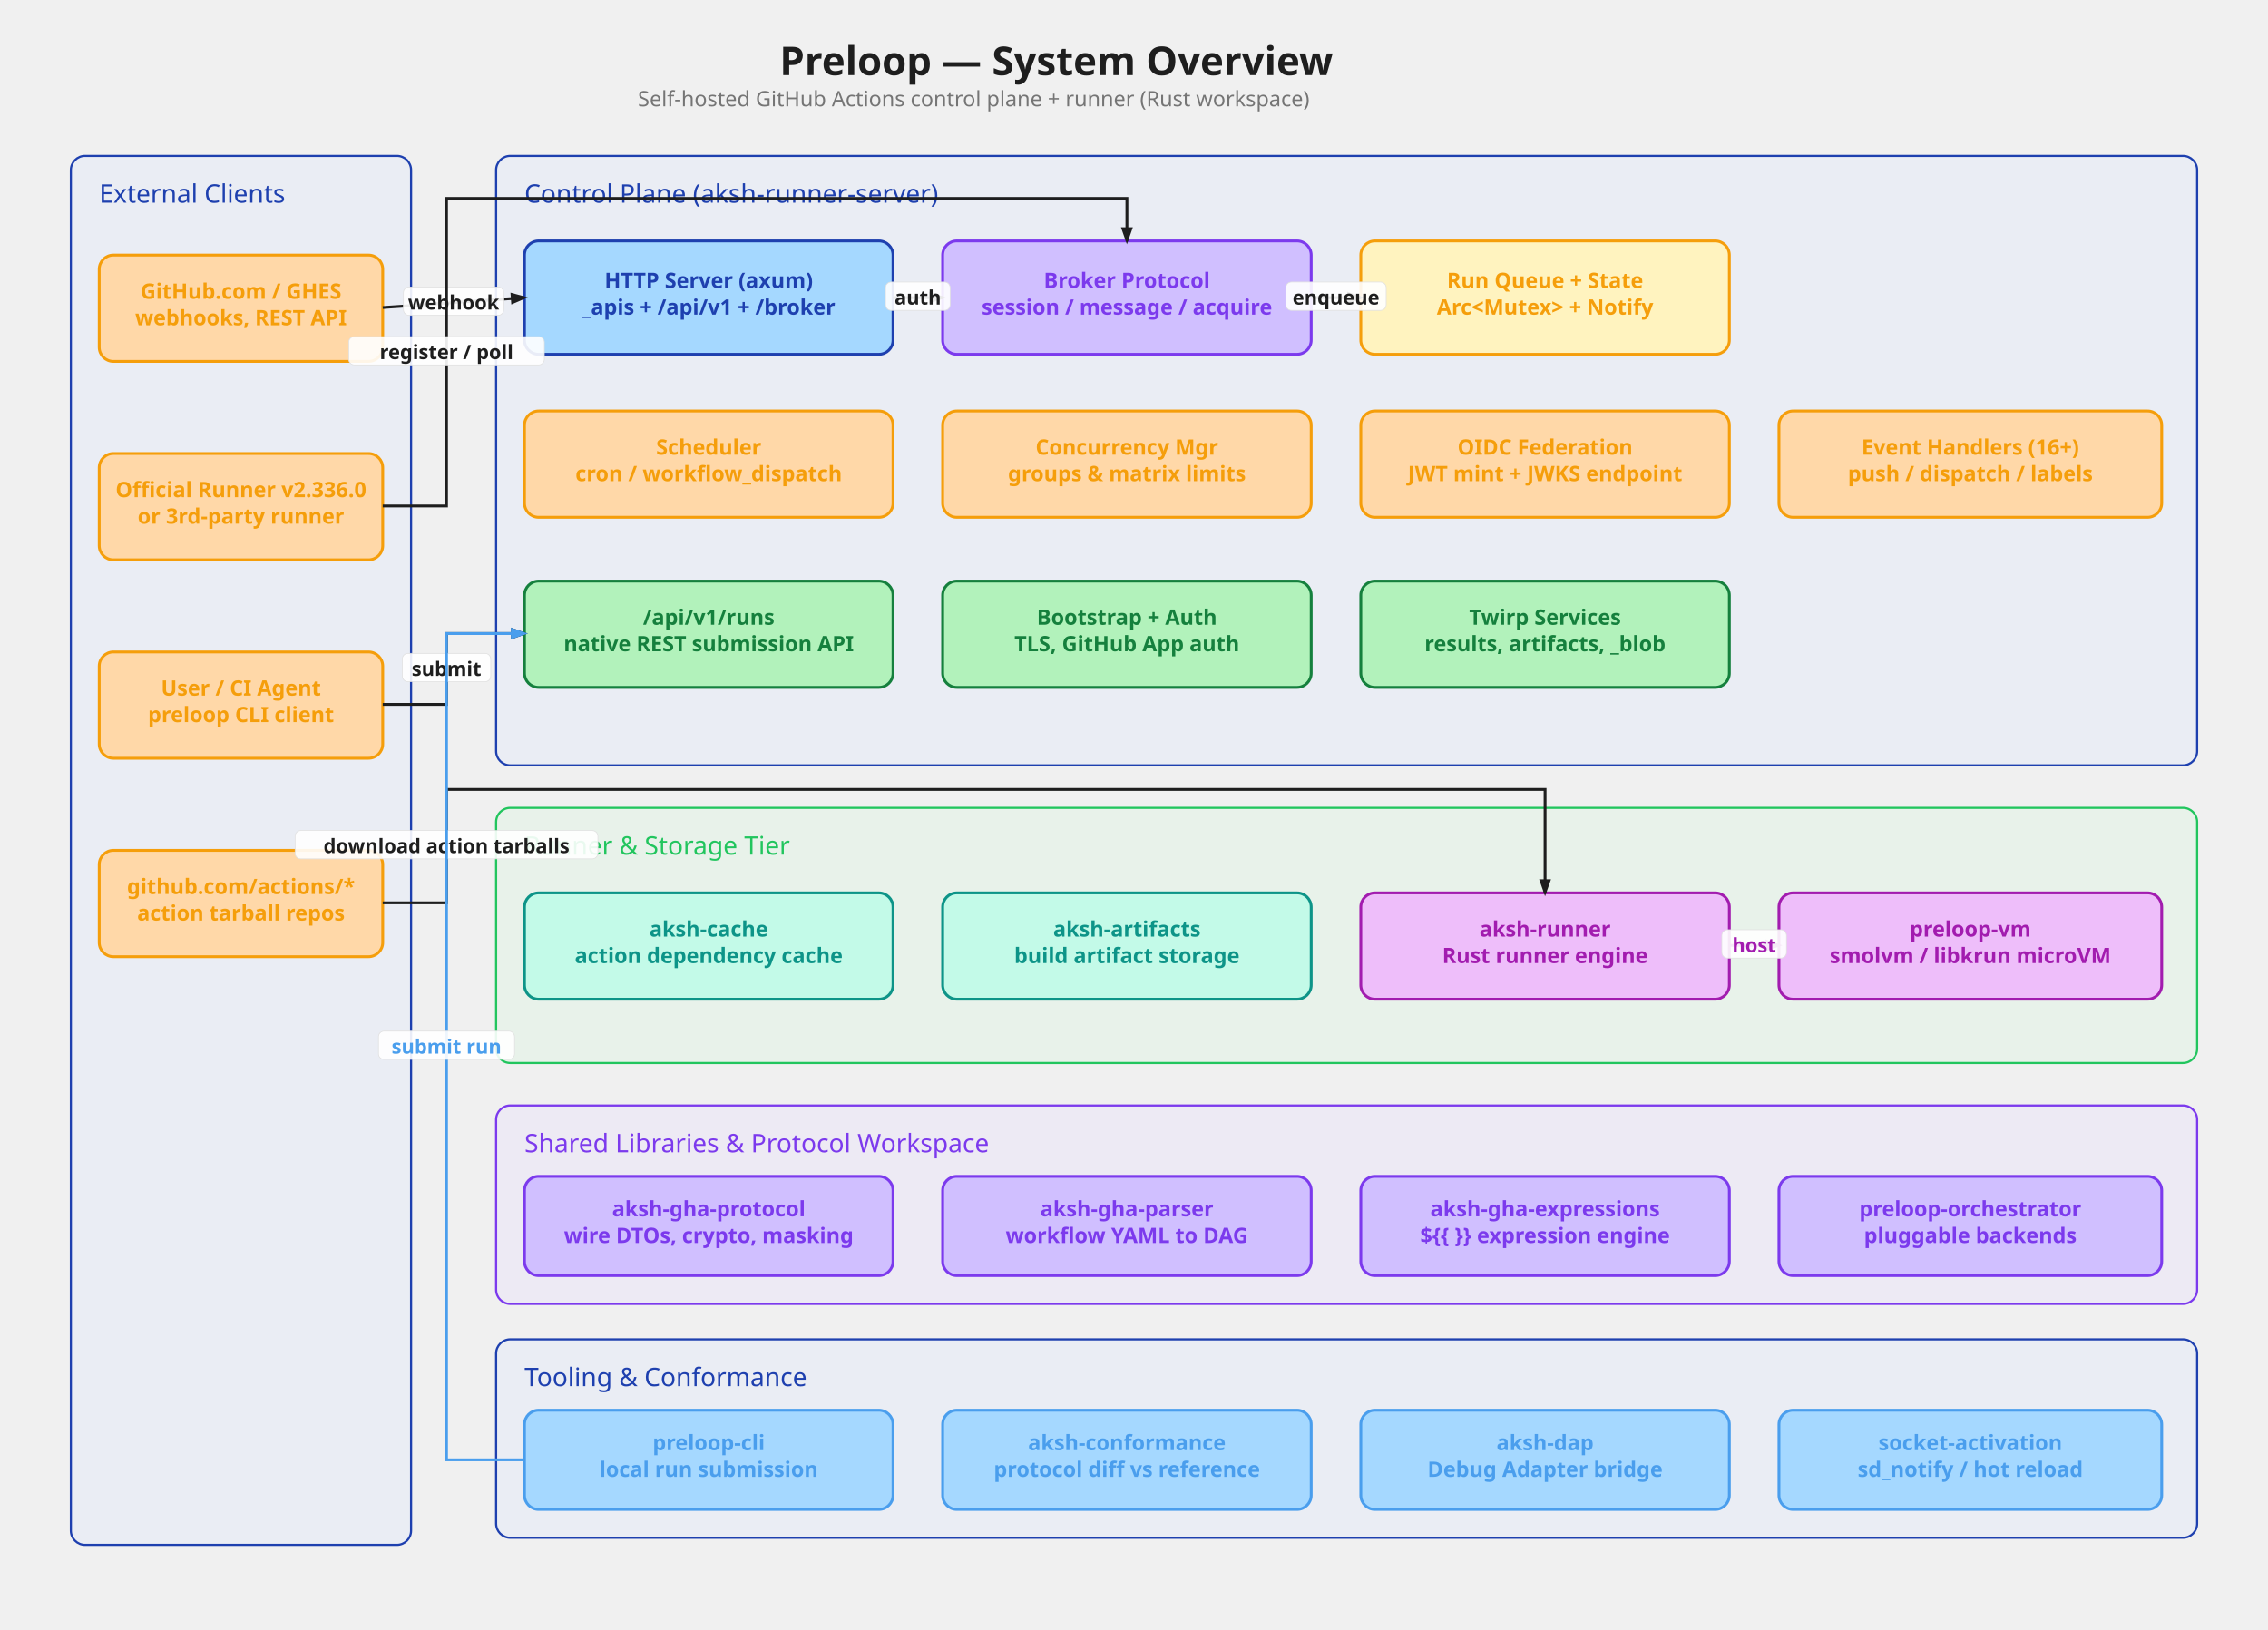
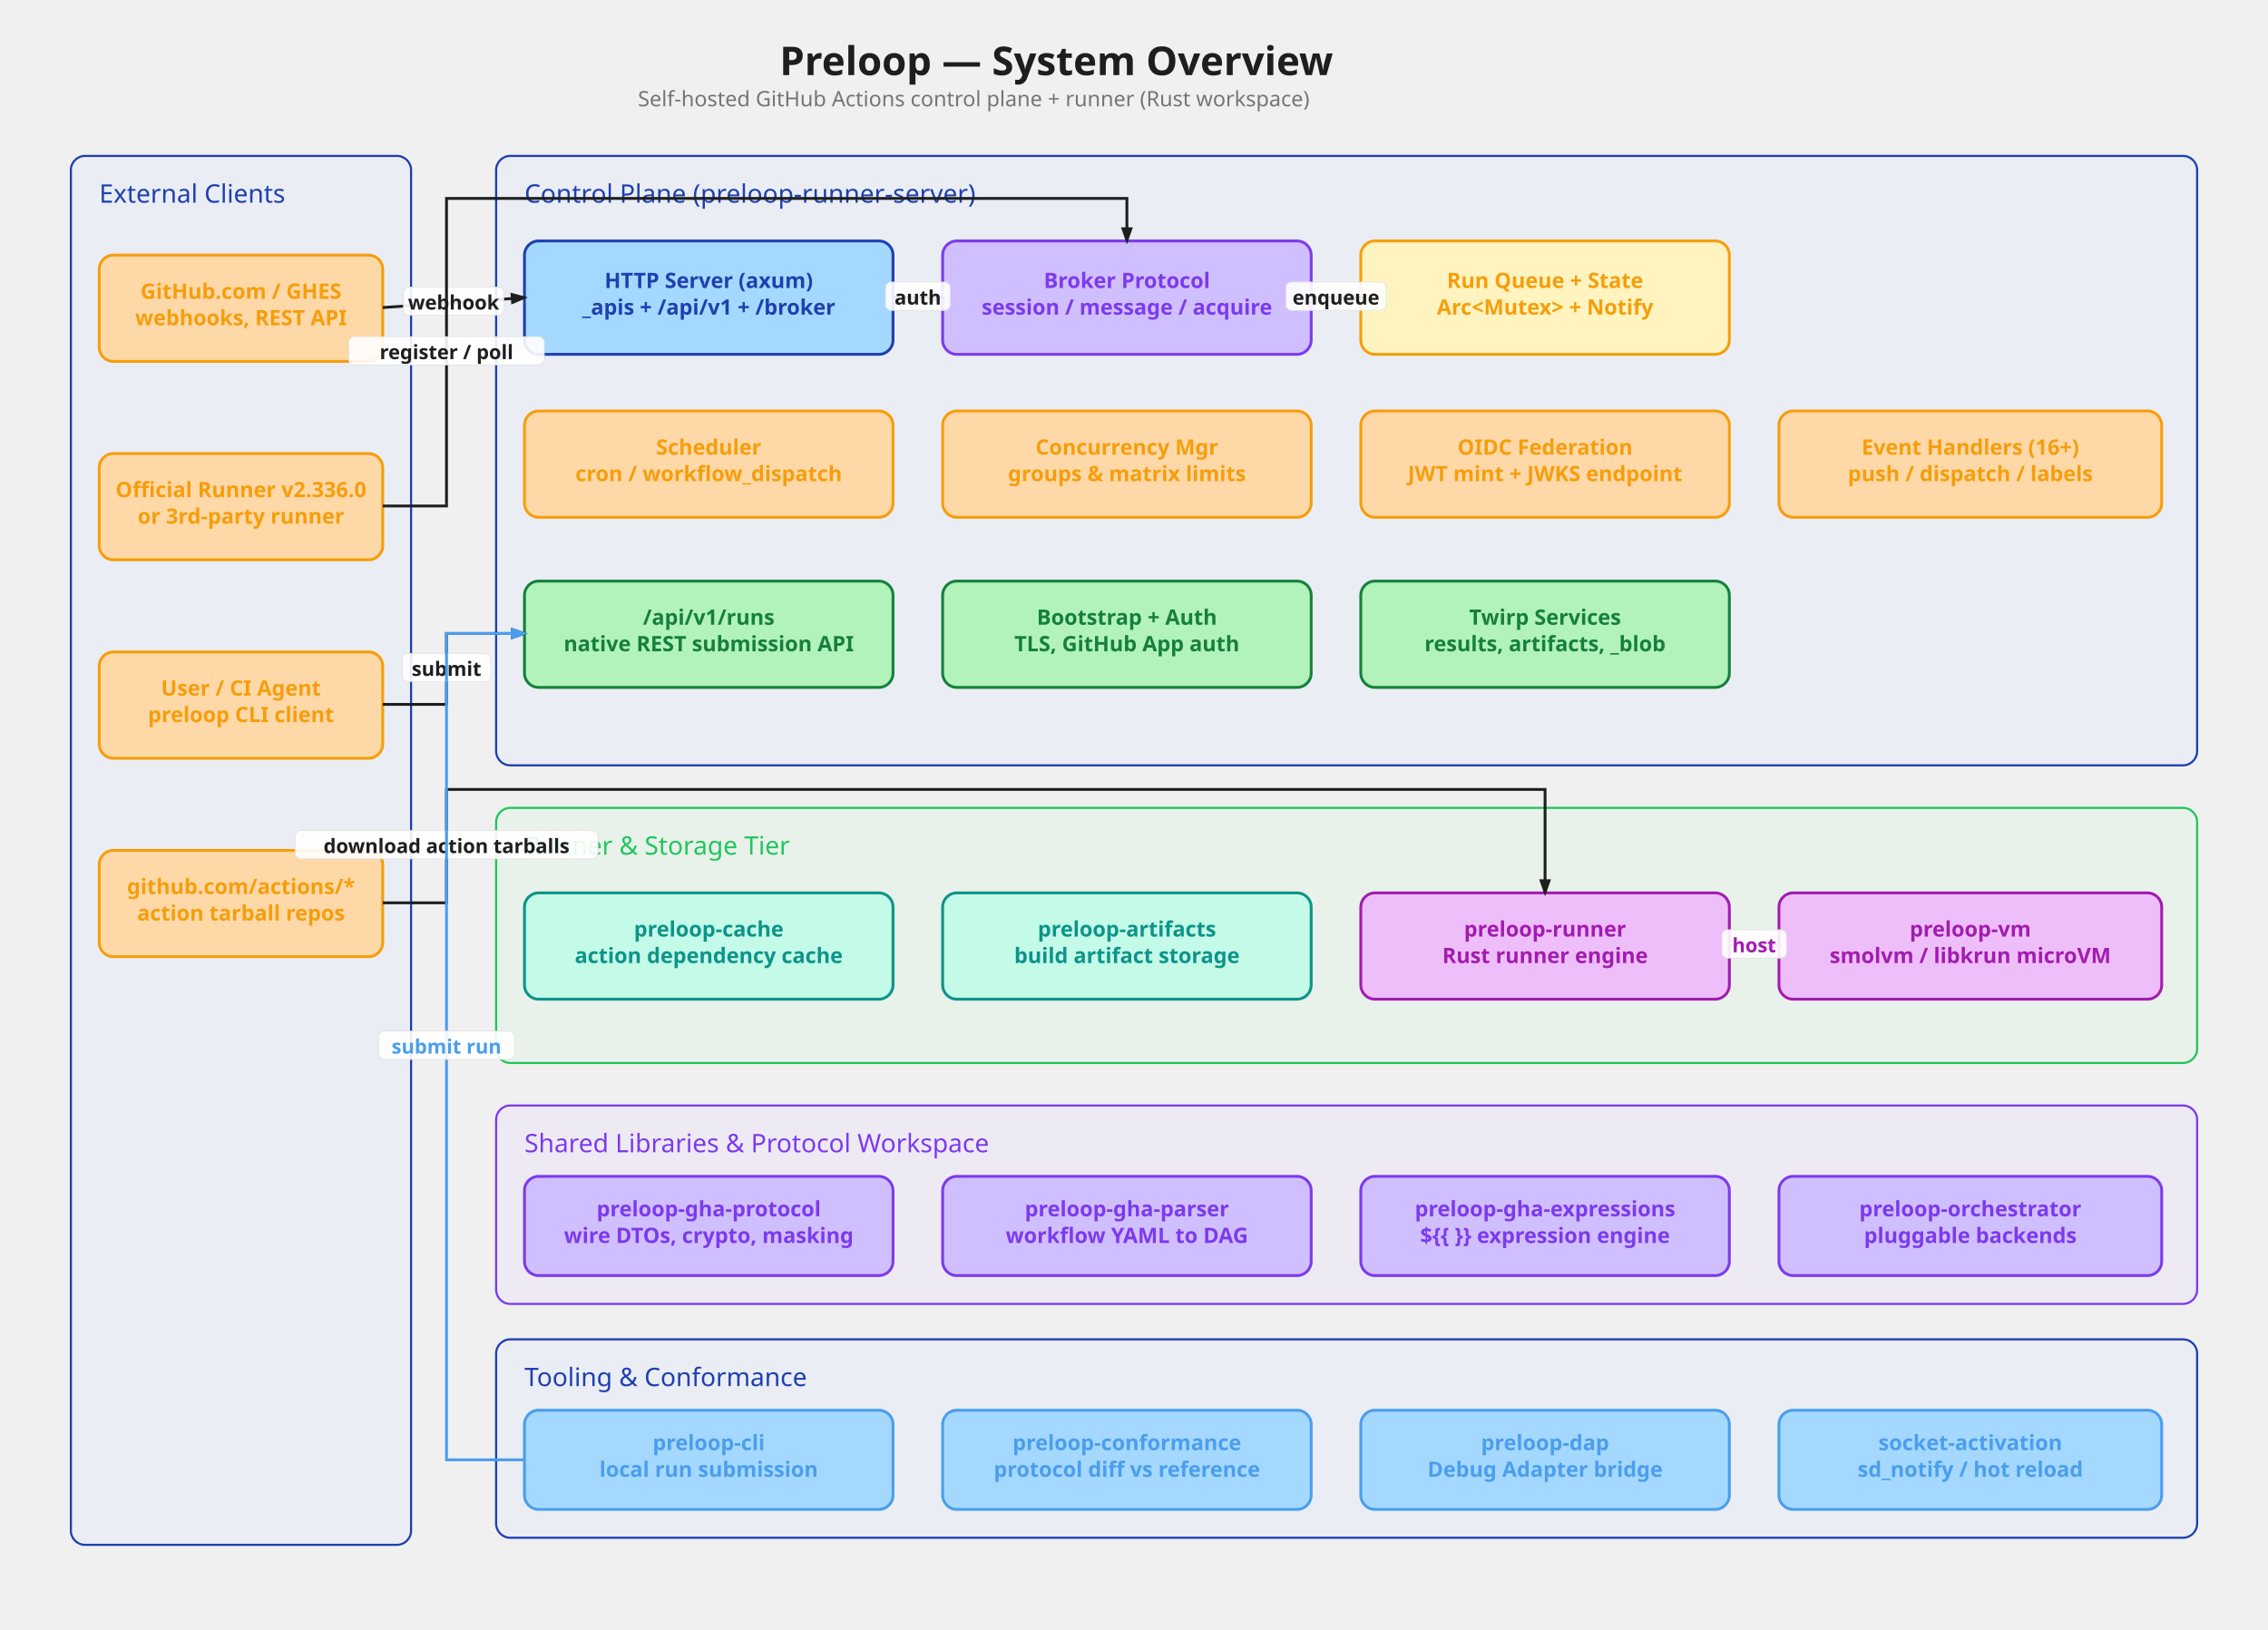
<svg xmlns="http://www.w3.org/2000/svg" viewBox="0 0 1600 1150" width="1600" height="1150" style="background:#fff">
  <defs>
    <marker id="ah-dark" viewBox="0 0 10 10" refX="8" refY="5" markerWidth="6" markerHeight="6" orient="auto-start-reverse">
      <path d="M 0 1.5 L 10 5 L 0 8.5 z" fill="#1e1e1e" />
    </marker>
    <marker id="ah-green" viewBox="0 0 10 10" refX="8" refY="5" markerWidth="6" markerHeight="6" orient="auto-start-reverse">
      <path d="M 0 1.5 L 10 5 L 0 8.5 z" fill="#15803d" />
    </marker>
    <marker id="ah-purple" viewBox="0 0 10 10" refX="8" refY="5" markerWidth="6" markerHeight="6" orient="auto-start-reverse">
      <path d="M 0 1.5 L 10 5 L 0 8.5 z" fill="#7c3aed" />
    </marker>
    <marker id="ah-amber" viewBox="0 0 10 10" refX="8" refY="5" markerWidth="6" markerHeight="6" orient="auto-start-reverse">
      <path d="M 0 1.5 L 10 5 L 0 8.5 z" fill="#f59e0b" />
    </marker>
    <marker id="ah-blue" viewBox="0 0 10 10" refX="8" refY="5" markerWidth="6" markerHeight="6" orient="auto-start-reverse">
      <path d="M 0 1.5 L 10 5 L 0 8.5 z" fill="#4a9eed" />
    </marker>
    <marker id="ah-magenta" viewBox="0 0 10 10" refX="8" refY="5" markerWidth="6" markerHeight="6" orient="auto-start-reverse">
      <path d="M 0 1.5 L 10 5 L 0 8.5 z" fill="#a21caf" />
    </marker>
    <marker id="ah-teal" viewBox="0 0 10 10" refX="8" refY="5" markerWidth="6" markerHeight="6" orient="auto-start-reverse">
      <path d="M 0 1.5 L 10 5 L 0 8.5 z" fill="#0d9488" />
    </marker>
    <marker id="ah-red" viewBox="0 0 10 10" refX="8" refY="5" markerWidth="6" markerHeight="6" orient="auto-start-reverse">
      <path d="M 0 1.5 L 10 5 L 0 8.5 z" fill="#ef4444" />
    </marker>
    <marker id="ah-orange" viewBox="0 0 10 10" refX="8" refY="5" markerWidth="6" markerHeight="6" orient="auto-start-reverse">
      <path d="M 0 1.5 L 10 5 L 0 8.5 z" fill="#b45309" />
    </marker>
    <marker id="ah-navy" viewBox="0 0 10 10" refX="8" refY="5" markerWidth="6" markerHeight="6" orient="auto-start-reverse">
      <path d="M 0 1.5 L 10 5 L 0 8.5 z" fill="#1e40af" />
    </marker>
    <marker id="ah-darkred" viewBox="0 0 10 10" refX="8" refY="5" markerWidth="6" markerHeight="6" orient="auto-start-reverse">
      <path d="M 0 1.5 L 10 5 L 0 8.5 z" fill="#7f1d1d" />
    </marker>
    <marker id="ah-deepviolet" viewBox="0 0 10 10" refX="8" refY="5" markerWidth="6" markerHeight="6" orient="auto-start-reverse">
      <path d="M 0 1.5 L 10 5 L 0 8.5 z" fill="#5b21b6" />
    </marker>
    <marker id="ah-darkteal" viewBox="0 0 10 10" refX="8" refY="5" markerWidth="6" markerHeight="6" orient="auto-start-reverse">
      <path d="M 0 1.5 L 10 5 L 0 8.5 z" fill="#0f766e" />
    </marker>
    <marker id="arrowhead" viewBox="0 0 10 10" refX="8" refY="5" markerWidth="6" markerHeight="6" orient="auto-start-reverse">
      <path d="M 0 1.5 L 10 5 L 0 8.5 z" fill="#1e1e1e" />
    </marker>
  </defs>
  <text x="550" y="53.0" font-size="28" font-family="system-ui, sans-serif" fill="#1e1e1e" font-weight="700">Preloop — System Overview</text>
  <text x="450" y="75.0" font-size="15" font-family="system-ui, sans-serif" fill="#757575" font-weight="500">Self-hosted GitHub Actions control plane + runner (Rust workspace)</text>
  <rect x="50" y="110" width="240" height="980" rx="10" fill="#dbe4ff" fill-opacity="0.25" stroke="#1e40af" stroke-width="1.5" />
  <text x="70" y="143.0" font-size="18" font-family="system-ui, sans-serif" fill="#1e40af" font-weight="500">External Clients</text>
  <rect x="70" y="180" width="200" height="75" rx="10" fill="#ffd8a8" stroke="#f59e0b" stroke-width="2" />
  <text x="170.0" y="210.8" text-anchor="middle" font-size="15" font-family="system-ui, sans-serif" fill="#f59e0b" font-weight="600">GitHub.com / GHES</text>
  <text x="170.0" y="229.5" text-anchor="middle" font-size="15" font-family="system-ui, sans-serif" fill="#f59e0b" font-weight="600">webhooks, REST API</text>
  <rect x="70" y="320" width="200" height="75" rx="10" fill="#ffd8a8" stroke="#f59e0b" stroke-width="2" />
  <text x="170.0" y="350.8" text-anchor="middle" font-size="15" font-family="system-ui, sans-serif" fill="#f59e0b" font-weight="600">Official Runner v2.336.0</text>
  <text x="170.0" y="369.5" text-anchor="middle" font-size="15" font-family="system-ui, sans-serif" fill="#f59e0b" font-weight="600">or 3rd-party runner</text>
  <rect x="70" y="460" width="200" height="75" rx="10" fill="#ffd8a8" stroke="#f59e0b" stroke-width="2" />
  <text x="170.0" y="490.8" text-anchor="middle" font-size="15" font-family="system-ui, sans-serif" fill="#f59e0b" font-weight="600">User / CI Agent</text>
  <text x="170.0" y="509.5" text-anchor="middle" font-size="15" font-family="system-ui, sans-serif" fill="#f59e0b" font-weight="600">preloop CLI client</text>
  <rect x="70" y="600" width="200" height="75" rx="10" fill="#ffd8a8" stroke="#f59e0b" stroke-width="2" />
  <text x="170.0" y="630.8" text-anchor="middle" font-size="15" font-family="system-ui, sans-serif" fill="#f59e0b" font-weight="600">github.com/actions/*</text>
  <text x="170.0" y="649.5" text-anchor="middle" font-size="15" font-family="system-ui, sans-serif" fill="#f59e0b" font-weight="600">action tarball repos</text>
  <rect x="350" y="110" width="1200" height="430" rx="10" fill="#dbe4ff" fill-opacity="0.25" stroke="#1e40af" stroke-width="1.5" />
-   <text x="370" y="143.0" font-size="18" font-family="system-ui, sans-serif" fill="#1e40af" font-weight="500">Control Plane (aksh-runner-server)</text>
+   <text x="370" y="143.0" font-size="18" font-family="system-ui, sans-serif" fill="#1e40af" font-weight="500">Control Plane (preloop-runner-server)</text>
  <rect x="370" y="170" width="260" height="80" rx="10" fill="#a5d8ff" stroke="#1e40af" stroke-width="2" />
  <text x="500.0" y="203.2" text-anchor="middle" font-size="15" font-family="system-ui, sans-serif" fill="#1e40af" font-weight="600">HTTP Server (axum)</text>
  <text x="500.0" y="222.0" text-anchor="middle" font-size="15" font-family="system-ui, sans-serif" fill="#1e40af" font-weight="600">_apis + /api/v1 + /broker</text>
  <rect x="665" y="170" width="260" height="80" rx="10" fill="#d0bfff" stroke="#7c3aed" stroke-width="2" />
  <text x="795.0" y="203.2" text-anchor="middle" font-size="15" font-family="system-ui, sans-serif" fill="#7c3aed" font-weight="600">Broker Protocol</text>
  <text x="795.0" y="222.0" text-anchor="middle" font-size="15" font-family="system-ui, sans-serif" fill="#7c3aed" font-weight="600">session / message / acquire</text>
  <rect x="960" y="170" width="260" height="80" rx="10" fill="#fff3bf" stroke="#f59e0b" stroke-width="2" />
  <text x="1090.0" y="203.2" text-anchor="middle" font-size="15" font-family="system-ui, sans-serif" fill="#f59e0b" font-weight="600">Run Queue + State</text>
  <text x="1090.0" y="222.0" text-anchor="middle" font-size="15" font-family="system-ui, sans-serif" fill="#f59e0b" font-weight="600">Arc&lt;Mutex&gt; + Notify</text>
  <rect x="370" y="290" width="260" height="75" rx="10" fill="#ffd8a8" stroke="#f59e0b" stroke-width="2" />
  <text x="500.0" y="320.8" text-anchor="middle" font-size="15" font-family="system-ui, sans-serif" fill="#f59e0b" font-weight="600">Scheduler</text>
  <text x="500.0" y="339.5" text-anchor="middle" font-size="15" font-family="system-ui, sans-serif" fill="#f59e0b" font-weight="600">cron / workflow_dispatch</text>
  <rect x="665" y="290" width="260" height="75" rx="10" fill="#ffd8a8" stroke="#f59e0b" stroke-width="2" />
  <text x="795.0" y="320.8" text-anchor="middle" font-size="15" font-family="system-ui, sans-serif" fill="#f59e0b" font-weight="600">Concurrency Mgr</text>
  <text x="795.0" y="339.5" text-anchor="middle" font-size="15" font-family="system-ui, sans-serif" fill="#f59e0b" font-weight="600">groups &amp; matrix limits</text>
  <rect x="960" y="290" width="260" height="75" rx="10" fill="#ffd8a8" stroke="#f59e0b" stroke-width="2" />
  <text x="1090.0" y="320.8" text-anchor="middle" font-size="15" font-family="system-ui, sans-serif" fill="#f59e0b" font-weight="600">OIDC Federation</text>
  <text x="1090.0" y="339.5" text-anchor="middle" font-size="15" font-family="system-ui, sans-serif" fill="#f59e0b" font-weight="600">JWT mint + JWKS endpoint</text>
  <rect x="1255" y="290" width="270" height="75" rx="10" fill="#ffd8a8" stroke="#f59e0b" stroke-width="2" />
  <text x="1390.0" y="320.8" text-anchor="middle" font-size="15" font-family="system-ui, sans-serif" fill="#f59e0b" font-weight="600">Event Handlers (16+)</text>
  <text x="1390.0" y="339.5" text-anchor="middle" font-size="15" font-family="system-ui, sans-serif" fill="#f59e0b" font-weight="600">push / dispatch / labels</text>
  <rect x="370" y="410" width="260" height="75" rx="10" fill="#b2f2bb" stroke="#15803d" stroke-width="2" />
  <text x="500.0" y="440.8" text-anchor="middle" font-size="15" font-family="system-ui, sans-serif" fill="#15803d" font-weight="600">/api/v1/runs</text>
  <text x="500.0" y="459.5" text-anchor="middle" font-size="15" font-family="system-ui, sans-serif" fill="#15803d" font-weight="600">native REST submission API</text>
  <rect x="665" y="410" width="260" height="75" rx="10" fill="#b2f2bb" stroke="#15803d" stroke-width="2" />
  <text x="795.0" y="440.8" text-anchor="middle" font-size="15" font-family="system-ui, sans-serif" fill="#15803d" font-weight="600">Bootstrap + Auth</text>
  <text x="795.0" y="459.5" text-anchor="middle" font-size="15" font-family="system-ui, sans-serif" fill="#15803d" font-weight="600">TLS, GitHub App auth</text>
  <rect x="960" y="410" width="260" height="75" rx="10" fill="#b2f2bb" stroke="#15803d" stroke-width="2" />
  <text x="1090.0" y="440.8" text-anchor="middle" font-size="15" font-family="system-ui, sans-serif" fill="#15803d" font-weight="600">Twirp Services</text>
  <text x="1090.0" y="459.5" text-anchor="middle" font-size="15" font-family="system-ui, sans-serif" fill="#15803d" font-weight="600">results, artifacts, _blob</text>
  <rect x="350" y="570" width="1200" height="180" rx="10" fill="#d3f9d8" fill-opacity="0.25" stroke="#22c55e" stroke-width="1.5" />
  <text x="370" y="603.0" font-size="18" font-family="system-ui, sans-serif" fill="#22c55e" font-weight="500">Runner &amp; Storage Tier</text>
  <rect x="370" y="630" width="260" height="75" rx="10" fill="#c3fae8" stroke="#0d9488" stroke-width="2" />
-   <text x="500.0" y="660.8" text-anchor="middle" font-size="15" font-family="system-ui, sans-serif" fill="#0d9488" font-weight="600">aksh-cache</text>
+   <text x="500.0" y="660.8" text-anchor="middle" font-size="15" font-family="system-ui, sans-serif" fill="#0d9488" font-weight="600">preloop-cache</text>
  <text x="500.0" y="679.5" text-anchor="middle" font-size="15" font-family="system-ui, sans-serif" fill="#0d9488" font-weight="600">action dependency cache</text>
  <rect x="665" y="630" width="260" height="75" rx="10" fill="#c3fae8" stroke="#0d9488" stroke-width="2" />
-   <text x="795.0" y="660.8" text-anchor="middle" font-size="15" font-family="system-ui, sans-serif" fill="#0d9488" font-weight="600">aksh-artifacts</text>
+   <text x="795.0" y="660.8" text-anchor="middle" font-size="15" font-family="system-ui, sans-serif" fill="#0d9488" font-weight="600">preloop-artifacts</text>
  <text x="795.0" y="679.5" text-anchor="middle" font-size="15" font-family="system-ui, sans-serif" fill="#0d9488" font-weight="600">build artifact storage</text>
  <rect x="960" y="630" width="260" height="75" rx="10" fill="#eebefa" stroke="#a21caf" stroke-width="2" />
-   <text x="1090.0" y="660.8" text-anchor="middle" font-size="15" font-family="system-ui, sans-serif" fill="#a21caf" font-weight="600">aksh-runner</text>
+   <text x="1090.0" y="660.8" text-anchor="middle" font-size="15" font-family="system-ui, sans-serif" fill="#a21caf" font-weight="600">preloop-runner</text>
  <text x="1090.0" y="679.5" text-anchor="middle" font-size="15" font-family="system-ui, sans-serif" fill="#a21caf" font-weight="600">Rust runner engine</text>
  <rect x="1255" y="630" width="270" height="75" rx="10" fill="#eebefa" stroke="#a21caf" stroke-width="2" />
  <text x="1390.0" y="660.8" text-anchor="middle" font-size="15" font-family="system-ui, sans-serif" fill="#a21caf" font-weight="600">preloop-vm</text>
  <text x="1390.0" y="679.5" text-anchor="middle" font-size="15" font-family="system-ui, sans-serif" fill="#a21caf" font-weight="600">smolvm / libkrun microVM</text>
  <rect x="350" y="780" width="1200" height="140" rx="10" fill="#e5dbff" fill-opacity="0.25" stroke="#7c3aed" stroke-width="1.5" />
  <text x="370" y="813.0" font-size="18" font-family="system-ui, sans-serif" fill="#7c3aed" font-weight="500">Shared Libraries &amp; Protocol Workspace</text>
  <rect x="370" y="830" width="260" height="70" rx="10" fill="#d0bfff" stroke="#7c3aed" stroke-width="2" />
-   <text x="500.0" y="858.2" text-anchor="middle" font-size="15" font-family="system-ui, sans-serif" fill="#7c3aed" font-weight="600">aksh-gha-protocol</text>
+   <text x="500.0" y="858.2" text-anchor="middle" font-size="15" font-family="system-ui, sans-serif" fill="#7c3aed" font-weight="600">preloop-gha-protocol</text>
  <text x="500.0" y="877.0" text-anchor="middle" font-size="15" font-family="system-ui, sans-serif" fill="#7c3aed" font-weight="600">wire DTOs, crypto, masking</text>
  <rect x="665" y="830" width="260" height="70" rx="10" fill="#d0bfff" stroke="#7c3aed" stroke-width="2" />
-   <text x="795.0" y="858.2" text-anchor="middle" font-size="15" font-family="system-ui, sans-serif" fill="#7c3aed" font-weight="600">aksh-gha-parser</text>
+   <text x="795.0" y="858.2" text-anchor="middle" font-size="15" font-family="system-ui, sans-serif" fill="#7c3aed" font-weight="600">preloop-gha-parser</text>
  <text x="795.0" y="877.0" text-anchor="middle" font-size="15" font-family="system-ui, sans-serif" fill="#7c3aed" font-weight="600">workflow YAML to DAG</text>
  <rect x="960" y="830" width="260" height="70" rx="10" fill="#d0bfff" stroke="#7c3aed" stroke-width="2" />
-   <text x="1090.0" y="858.2" text-anchor="middle" font-size="15" font-family="system-ui, sans-serif" fill="#7c3aed" font-weight="600">aksh-gha-expressions</text>
+   <text x="1090.0" y="858.2" text-anchor="middle" font-size="15" font-family="system-ui, sans-serif" fill="#7c3aed" font-weight="600">preloop-gha-expressions</text>
  <text x="1090.0" y="877.0" text-anchor="middle" font-size="15" font-family="system-ui, sans-serif" fill="#7c3aed" font-weight="600">${{ }} expression engine</text>
  <rect x="1255" y="830" width="270" height="70" rx="10" fill="#d0bfff" stroke="#7c3aed" stroke-width="2" />
  <text x="1390.0" y="858.2" text-anchor="middle" font-size="15" font-family="system-ui, sans-serif" fill="#7c3aed" font-weight="600">preloop-orchestrator</text>
  <text x="1390.0" y="877.0" text-anchor="middle" font-size="15" font-family="system-ui, sans-serif" fill="#7c3aed" font-weight="600">pluggable backends</text>
  <rect x="350" y="945" width="1200" height="140" rx="10" fill="#dbe4ff" fill-opacity="0.25" stroke="#1e40af" stroke-width="1.5" />
  <text x="370" y="978.0" font-size="18" font-family="system-ui, sans-serif" fill="#1e40af" font-weight="500">Tooling &amp; Conformance</text>
  <rect x="370" y="995" width="260" height="70" rx="10" fill="#a5d8ff" stroke="#4a9eed" stroke-width="2" />
  <text x="500.0" y="1023.2" text-anchor="middle" font-size="15" font-family="system-ui, sans-serif" fill="#4a9eed" font-weight="600">preloop-cli</text>
  <text x="500.0" y="1042.0" text-anchor="middle" font-size="15" font-family="system-ui, sans-serif" fill="#4a9eed" font-weight="600">local run submission</text>
  <rect x="665" y="995" width="260" height="70" rx="10" fill="#a5d8ff" stroke="#4a9eed" stroke-width="2" />
-   <text x="795.0" y="1023.2" text-anchor="middle" font-size="15" font-family="system-ui, sans-serif" fill="#4a9eed" font-weight="600">aksh-conformance</text>
+   <text x="795.0" y="1023.2" text-anchor="middle" font-size="15" font-family="system-ui, sans-serif" fill="#4a9eed" font-weight="600">preloop-conformance</text>
  <text x="795.0" y="1042.0" text-anchor="middle" font-size="15" font-family="system-ui, sans-serif" fill="#4a9eed" font-weight="600">protocol diff vs reference</text>
  <rect x="960" y="995" width="260" height="70" rx="10" fill="#a5d8ff" stroke="#4a9eed" stroke-width="2" />
-   <text x="1090.0" y="1023.2" text-anchor="middle" font-size="15" font-family="system-ui, sans-serif" fill="#4a9eed" font-weight="600">aksh-dap</text>
+   <text x="1090.0" y="1023.2" text-anchor="middle" font-size="15" font-family="system-ui, sans-serif" fill="#4a9eed" font-weight="600">preloop-dap</text>
  <text x="1090.0" y="1042.0" text-anchor="middle" font-size="15" font-family="system-ui, sans-serif" fill="#4a9eed" font-weight="600">Debug Adapter bridge</text>
  <rect x="1255" y="995" width="270" height="70" rx="10" fill="#a5d8ff" stroke="#4a9eed" stroke-width="2" />
  <text x="1390.0" y="1023.2" text-anchor="middle" font-size="15" font-family="system-ui, sans-serif" fill="#4a9eed" font-weight="600">socket-activation</text>
  <text x="1390.0" y="1042.0" text-anchor="middle" font-size="15" font-family="system-ui, sans-serif" fill="#4a9eed" font-weight="600">sd_notify / hot reload</text>
  <path d="M 270.0,217.0 L 370.0,210.0" stroke="#1e1e1e" stroke-width="2" marker-end="url(#ah-dark)" fill="none" />
  <rect x="284.6" y="202.5" width="70.8" height="20.0" rx="4" fill="#ffffff" fill-opacity="0.9" stroke="#e0e0e0" stroke-width="0.5" />
  <text x="320.0" y="218.4" text-anchor="middle" font-size="14" font-family="system-ui, sans-serif" fill="#1e1e1e" font-weight="600">webhook</text>
  <path d="M 270.0,357.0 L 315.0,357.0 L 315.0,140.0 L 795.0,140.0 L 795.0,170.0" stroke="#1e1e1e" stroke-width="2" marker-end="url(#ah-dark)" fill="none" />
  <rect x="246.0" y="237.5" width="138.0" height="20.0" rx="4" fill="#ffffff" fill-opacity="0.9" stroke="#e0e0e0" stroke-width="0.5" />
  <text x="315.0" y="253.4" text-anchor="middle" font-size="14" font-family="system-ui, sans-serif" fill="#1e1e1e" font-weight="600">register / poll</text>
  <path d="M 270.0,497.0 L 315.0,497.0 L 315.0,447.0 L 370.0,447.0" stroke="#1e1e1e" stroke-width="2" marker-end="url(#ah-dark)" fill="none" />
  <rect x="283.8" y="461.0" width="62.4" height="20.0" rx="4" fill="#ffffff" fill-opacity="0.9" stroke="#e0e0e0" stroke-width="0.5" />
  <text x="315.0" y="476.9" text-anchor="middle" font-size="14" font-family="system-ui, sans-serif" fill="#1e1e1e" font-weight="600">submit</text>
  <path d="M 270.0,637.0 L 315.0,637.0 L 315.0,557.0 L 1090.0,557.0 L 1090.0,630.0" stroke="#1e1e1e" stroke-width="2" marker-end="url(#ah-dark)" fill="none" />
  <rect x="208.2" y="586.0" width="213.6" height="20.0" rx="4" fill="#ffffff" fill-opacity="0.9" stroke="#e0e0e0" stroke-width="0.5" />
  <text x="315.0" y="601.9" text-anchor="middle" font-size="14" font-family="system-ui, sans-serif" fill="#1e1e1e" font-weight="600">download action tarballs</text>
  <path d="M 370.0,1030.0 L 315.0,1030.0 L 315.0,447.0 L 370.0,447.0" stroke="#4a9eed" stroke-width="2" marker-end="url(#ah-blue)" fill="none" />
  <rect x="267.0" y="727.5" width="96.0" height="20.0" rx="4" fill="#ffffff" fill-opacity="0.9" stroke="#e0e0e0" stroke-width="0.5" />
  <text x="315.0" y="743.4" text-anchor="middle" font-size="14" font-family="system-ui, sans-serif" fill="#4a9eed" font-weight="600">submit run</text>
  <path d="M 630.0,210.0 L 665.0,210.0" stroke="#1e1e1e" stroke-width="2" marker-end="url(#ah-dark)" fill="none" />
  <rect x="624.7" y="199.0" width="45.6" height="20.0" rx="4" fill="#ffffff" fill-opacity="0.9" stroke="#e0e0e0" stroke-width="0.5" />
  <text x="647.5" y="214.9" text-anchor="middle" font-size="14" font-family="system-ui, sans-serif" fill="#1e1e1e" font-weight="600">auth</text>
  <path d="M 925.0,210.0 L 960.0,210.0" stroke="#1e1e1e" stroke-width="2" marker-end="url(#ah-dark)" fill="none" />
  <rect x="907.1" y="199.0" width="70.8" height="20.0" rx="4" fill="#ffffff" fill-opacity="0.9" stroke="#e0e0e0" stroke-width="0.5" />
  <text x="942.5" y="214.9" text-anchor="middle" font-size="14" font-family="system-ui, sans-serif" fill="#1e1e1e" font-weight="600">enqueue</text>
  <path d="M 1220.0,667.0 L 1255.0,667.0" stroke="#a21caf" stroke-width="2" marker-end="url(#ah-magenta)" fill="none" />
  <rect x="1214.7" y="656.0" width="45.6" height="20.0" rx="4" fill="#ffffff" fill-opacity="0.9" stroke="#e0e0e0" stroke-width="0.5" />
  <text x="1237.5" y="671.9" text-anchor="middle" font-size="14" font-family="system-ui, sans-serif" fill="#a21caf" font-weight="600">host</text>
</svg>
